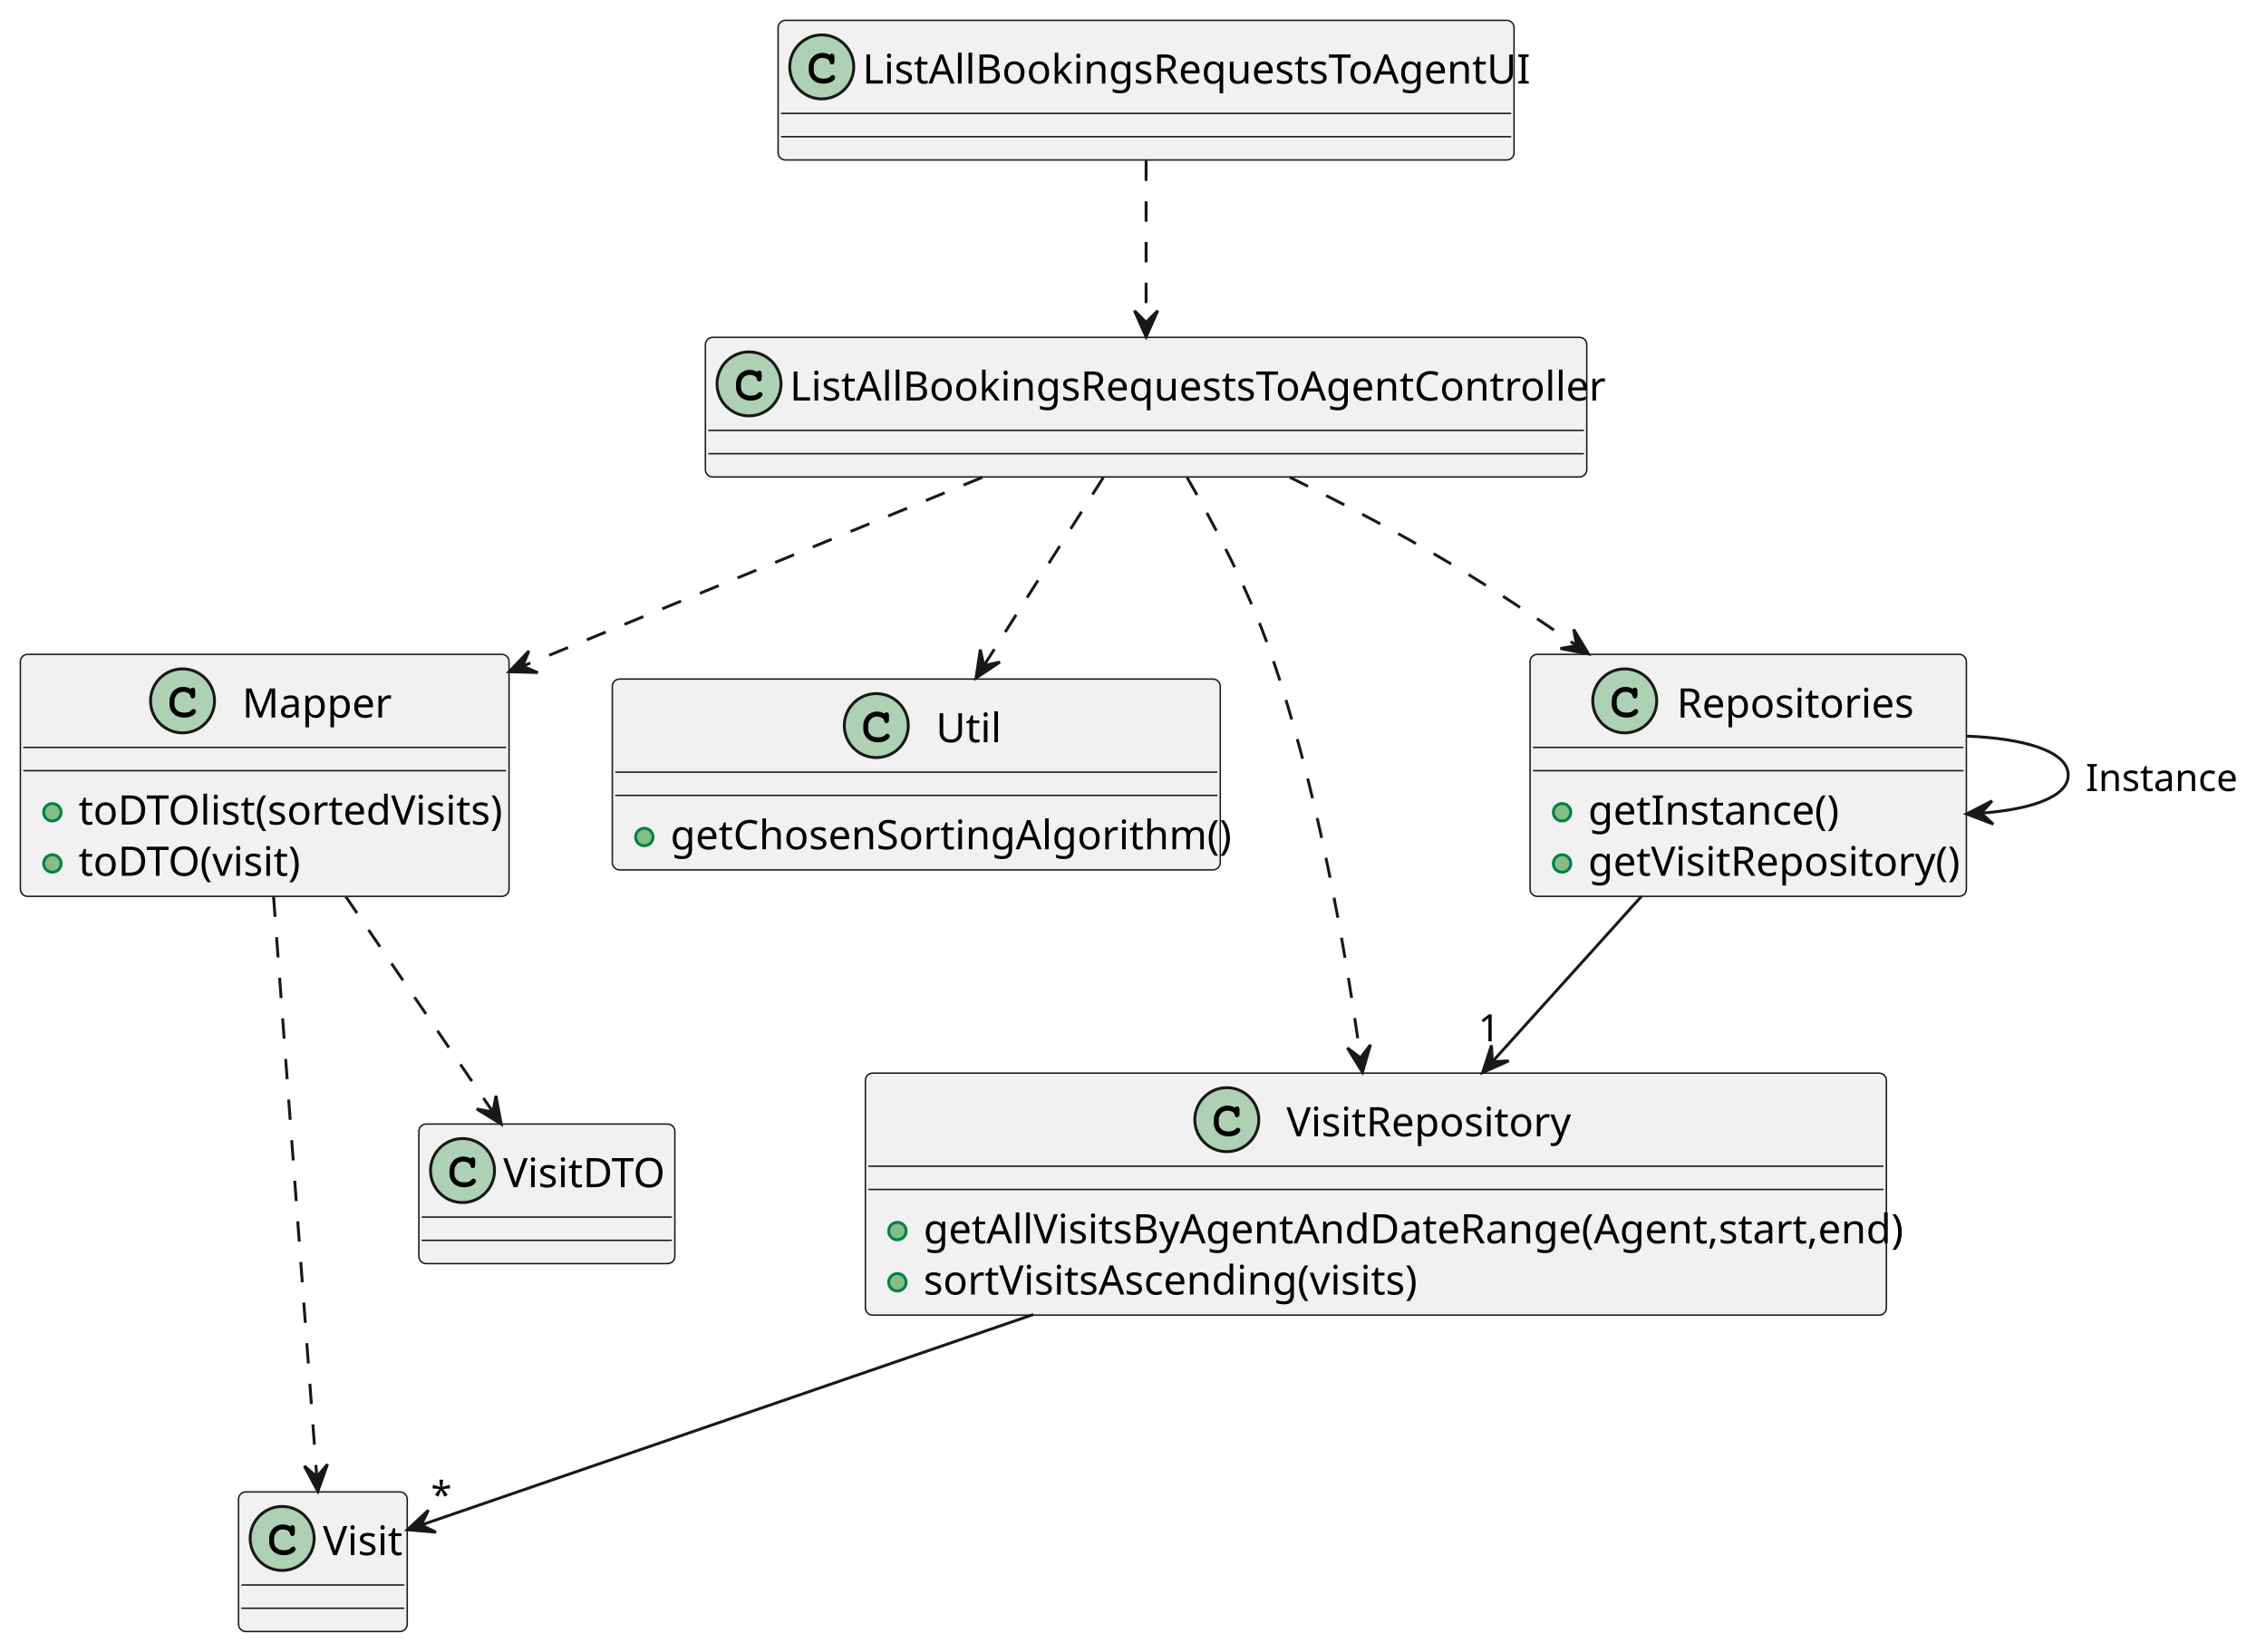
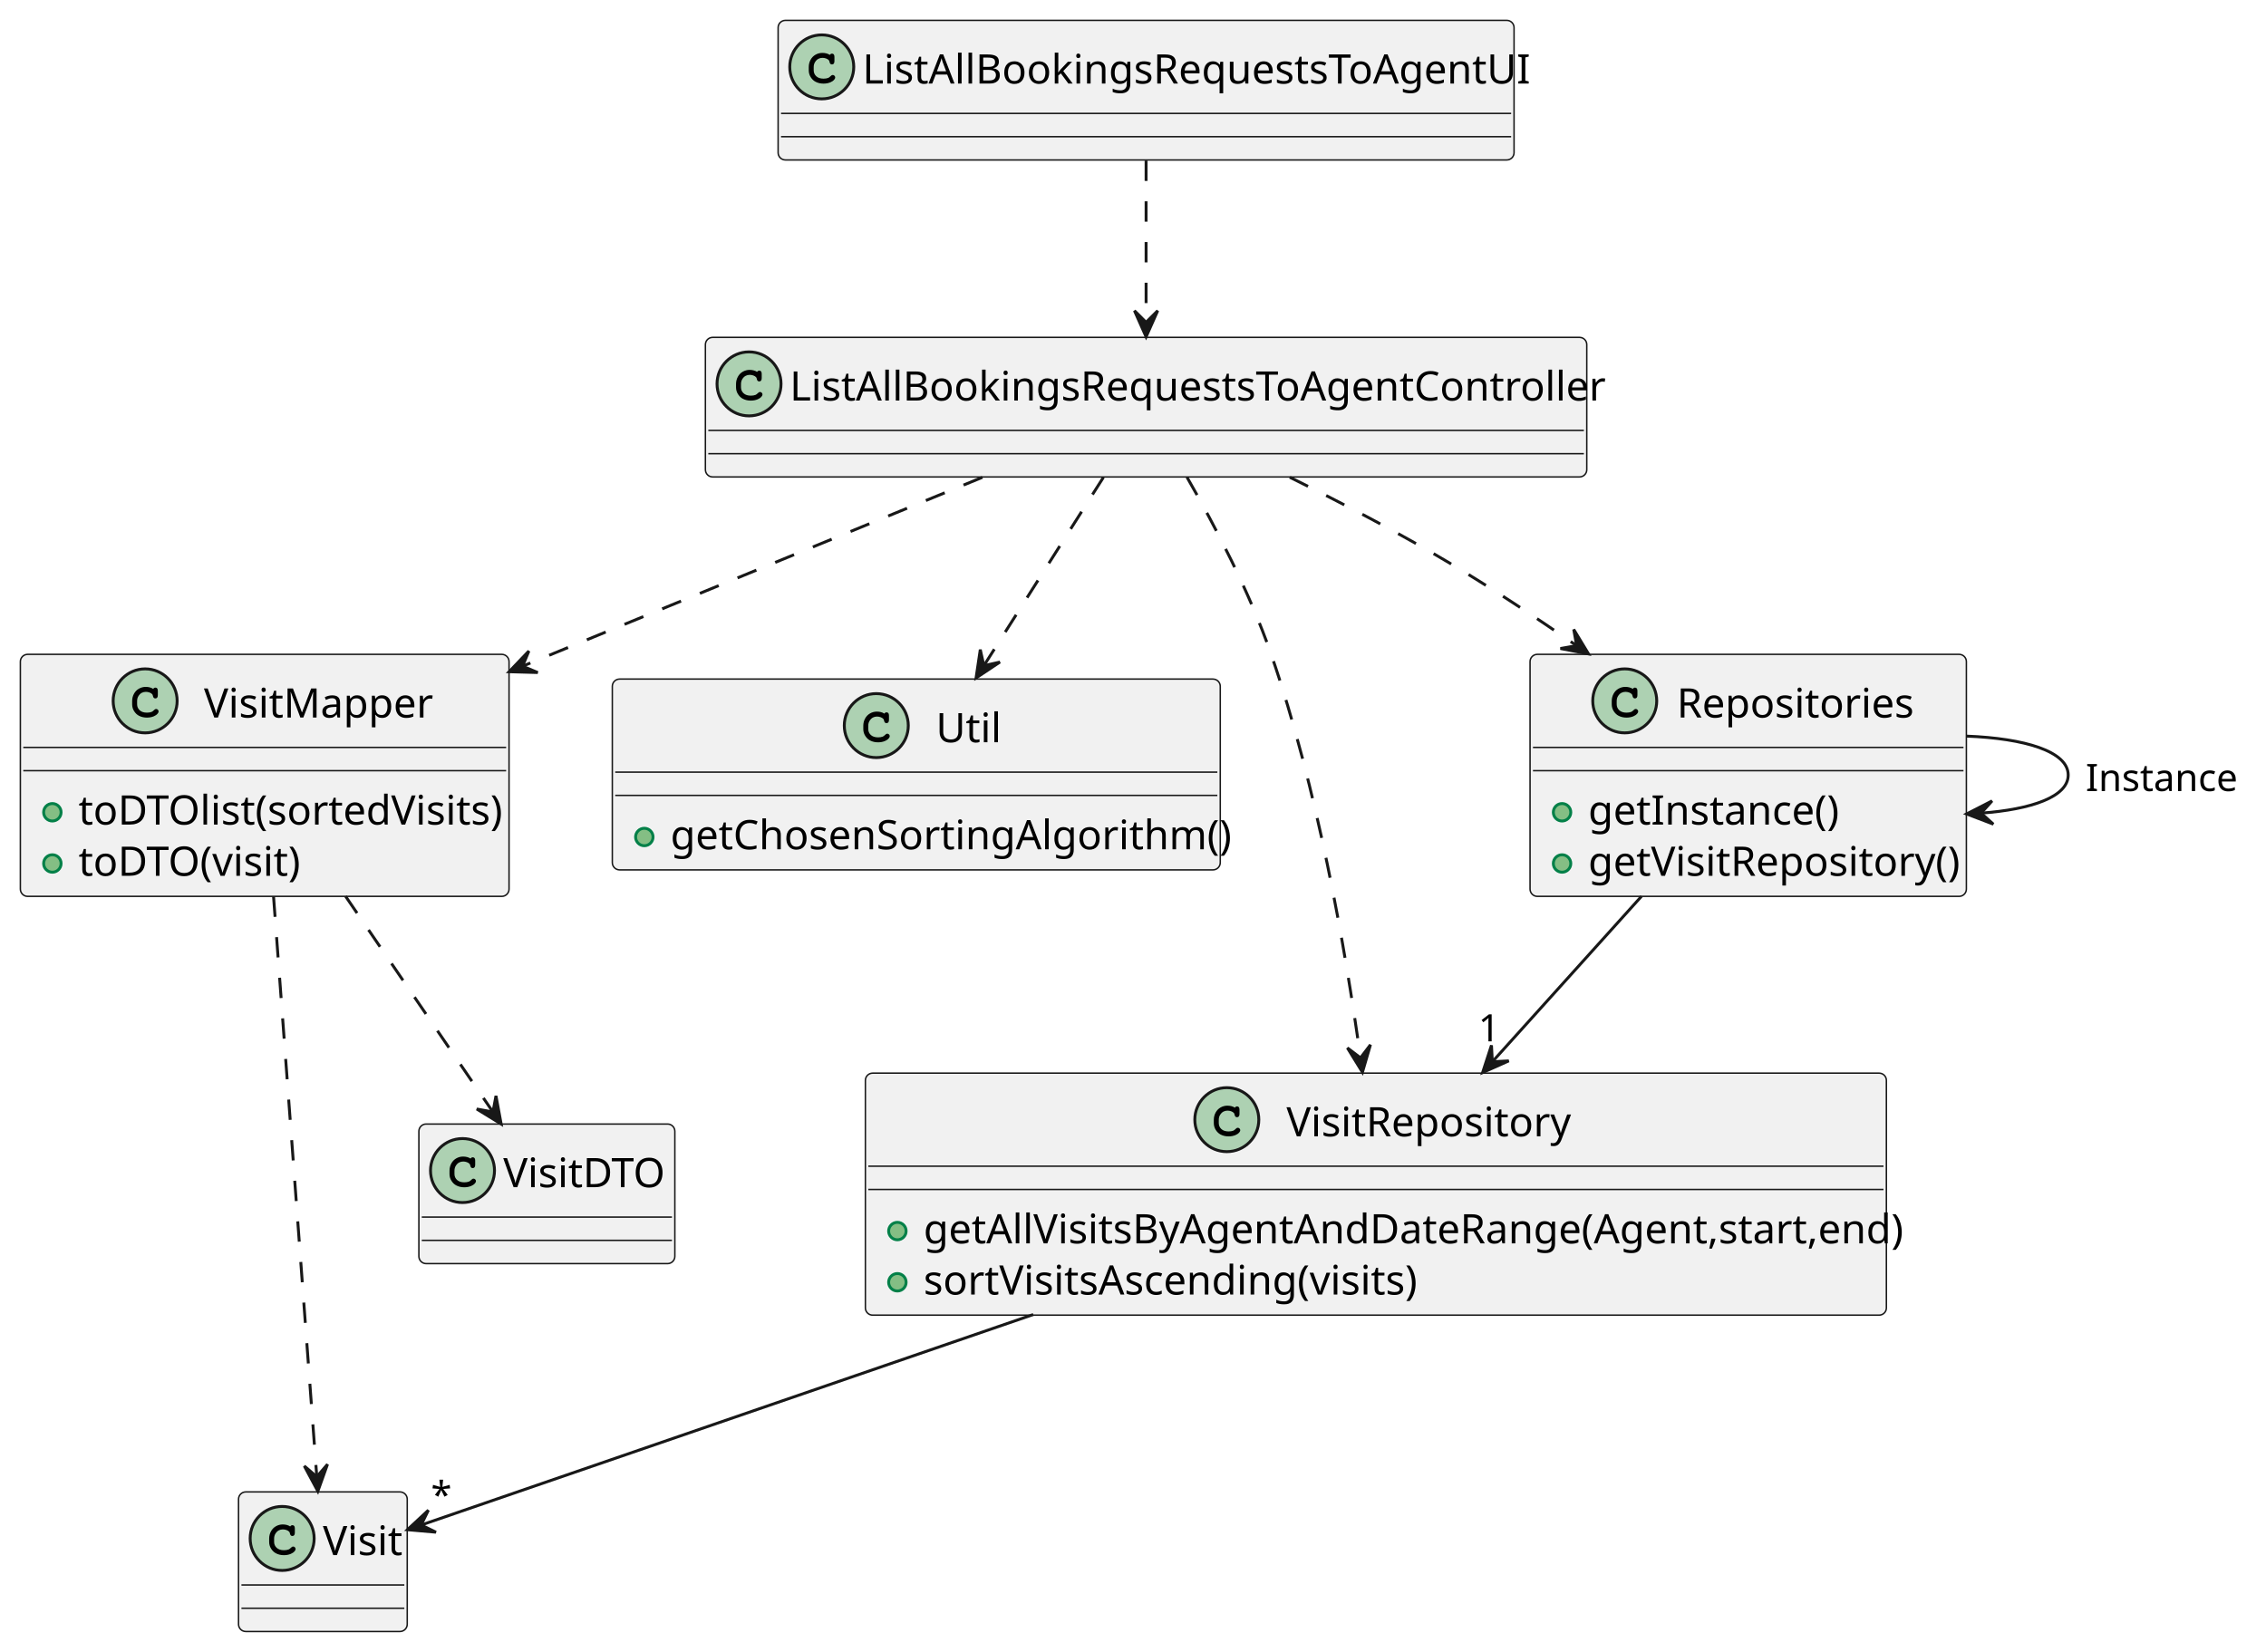
<svg xmlns="http://www.w3.org/2000/svg" contentStyleType="text/css" height="568px" preserveAspectRatio="none" style="width:779px;height:568px;background:#FFFFFF;" version="1.1" viewBox="0 0 779 568" width="779px" zoomAndPan="magnify">
  <defs />
  <g>
    <g id="elem_Visit">
      <rect codeLine="2" fill="#F1F1F1" height="48" id="Visit" rx="2.5" ry="2.5" style="stroke:#181818;stroke-width:0.5;" width="58" x="82" y="513" />
      <ellipse cx="97" cy="529" fill="#ADD1B2" rx="11" ry="11" style="stroke:#181818;stroke-width:1.0;" />
      <path d="M99.766,524.875 Q99.922,524.656 100.109,524.547 Q100.297,524.438 100.516,524.438 Q100.891,524.438 101.125,524.695 Q101.359,524.953 101.359,525.562 L101.359,527.016 Q101.359,527.625 101.125,527.891 Q100.891,528.156 100.516,528.156 Q100.172,528.156 99.969,527.953 Q99.766,527.766 99.656,527.25 Q99.609,526.891 99.422,526.703 Q99.094,526.328 98.484,526.109 Q97.875,525.891 97.25,525.891 Q96.484,525.891 95.852,526.219 Q95.219,526.547 94.727,527.297 Q94.234,528.047 94.234,529.078 L94.234,530.172 Q94.234,531.406 95.125,532.227 Q96.016,533.047 97.609,533.047 Q98.547,533.047 99.203,532.797 Q99.594,532.641 100.016,532.203 Q100.281,531.938 100.43,531.859 Q100.578,531.781 100.781,531.781 Q101.109,531.781 101.367,532.039 Q101.625,532.297 101.625,532.641 Q101.625,532.984 101.281,533.391 Q100.781,533.969 99.984,534.297 Q98.906,534.75 97.609,534.75 Q96.094,534.75 94.891,534.125 Q93.906,533.625 93.219,532.555 Q92.531,531.484 92.531,530.203 L92.531,529.047 Q92.531,527.719 93.148,526.57 Q93.766,525.422 94.859,524.805 Q95.953,524.188 97.188,524.188 Q97.922,524.188 98.57,524.352 Q99.219,524.516 99.766,524.875 Z " fill="#000000" />
      <text fill="#000000" font-family="sans-serif" font-size="14" lengthAdjust="spacing" textLength="26" x="111" y="534.729">Visit</text>
      <line style="stroke:#181818;stroke-width:0.5;" x1="83" x2="139" y1="545" y2="545" />
      <line style="stroke:#181818;stroke-width:0.5;" x1="83" x2="139" y1="553" y2="553" />
    </g>
-     <g id="elem_Mapper">
-       <rect codeLine="6" fill="#F1F1F1" height="83.219" id="Mapper" rx="2.5" ry="2.5" style="stroke:#181818;stroke-width:0.5;" width="168" x="7" y="225" />
-       <ellipse cx="62.75" cy="241" fill="#ADD1B2" rx="11" ry="11" style="stroke:#181818;stroke-width:1.0;" />
-       <path d="M65.516,236.875 Q65.672,236.656 65.859,236.547 Q66.047,236.438 66.266,236.438 Q66.641,236.438 66.875,236.695 Q67.109,236.953 67.109,237.562 L67.109,239.016 Q67.109,239.625 66.875,239.891 Q66.641,240.156 66.266,240.156 Q65.922,240.156 65.719,239.953 Q65.516,239.766 65.406,239.25 Q65.359,238.891 65.172,238.703 Q64.844,238.328 64.234,238.109 Q63.625,237.891 63,237.891 Q62.234,237.891 61.602,238.219 Q60.969,238.547 60.477,239.297 Q59.984,240.047 59.984,241.078 L59.984,242.172 Q59.984,243.406 60.875,244.227 Q61.766,245.047 63.359,245.047 Q64.297,245.047 64.953,244.797 Q65.344,244.641 65.766,244.203 Q66.031,243.938 66.18,243.859 Q66.328,243.781 66.531,243.781 Q66.859,243.781 67.117,244.039 Q67.375,244.297 67.375,244.641 Q67.375,244.984 67.031,245.391 Q66.531,245.969 65.734,246.297 Q64.656,246.75 63.359,246.75 Q61.844,246.75 60.641,246.125 Q59.656,245.625 58.969,244.555 Q58.281,243.484 58.281,242.203 L58.281,241.047 Q58.281,239.719 58.898,238.57 Q59.516,237.422 60.609,236.805 Q61.703,236.188 62.938,236.188 Q63.672,236.188 64.32,236.352 Q64.969,236.516 65.516,236.875 Z " fill="#000000" />
-       <text fill="#000000" font-family="sans-serif" font-size="14" lengthAdjust="spacing" textLength="48" x="83.25" y="246.728">Mapper</text>
+     <g id="elem_VisitMapper">
+       <rect codeLine="6" fill="#F1F1F1" height="83.219" id="VisitMapper" rx="2.5" ry="2.5" style="stroke:#181818;stroke-width:0.5;" width="168" x="7" y="225" />
+       <ellipse cx="49.9" cy="241" fill="#ADD1B2" rx="11" ry="11" style="stroke:#181818;stroke-width:1.0;" />
+       <path d="M52.666,236.875 Q52.822,236.656 53.009,236.547 Q53.197,236.438 53.416,236.438 Q53.791,236.438 54.025,236.695 Q54.259,236.953 54.259,237.562 L54.259,239.016 Q54.259,239.625 54.025,239.891 Q53.791,240.156 53.416,240.156 Q53.072,240.156 52.869,239.953 Q52.666,239.766 52.556,239.25 Q52.509,238.891 52.322,238.703 Q51.994,238.328 51.384,238.109 Q50.775,237.891 50.15,237.891 Q49.384,237.891 48.752,238.219 Q48.119,238.547 47.627,239.297 Q47.134,240.047 47.134,241.078 L47.134,242.172 Q47.134,243.406 48.025,244.227 Q48.916,245.047 50.509,245.047 Q51.447,245.047 52.103,244.797 Q52.494,244.641 52.916,244.203 Q53.181,243.938 53.33,243.859 Q53.478,243.781 53.681,243.781 Q54.009,243.781 54.267,244.039 Q54.525,244.297 54.525,244.641 Q54.525,244.984 54.181,245.391 Q53.681,245.969 52.884,246.297 Q51.806,246.75 50.509,246.75 Q48.994,246.75 47.791,246.125 Q46.806,245.625 46.119,244.555 Q45.431,243.484 45.431,242.203 L45.431,241.047 Q45.431,239.719 46.048,238.57 Q46.666,237.422 47.759,236.805 Q48.853,236.188 50.087,236.188 Q50.822,236.188 51.47,236.352 Q52.119,236.516 52.666,236.875 Z " fill="#000000" />
+       <text fill="#000000" font-family="sans-serif" font-size="14" lengthAdjust="spacing" textLength="74" x="70.1" y="246.728">VisitMapper</text>
      <line style="stroke:#181818;stroke-width:0.5;" x1="8" x2="174" y1="257" y2="257" />
      <line style="stroke:#181818;stroke-width:0.5;" x1="8" x2="174" y1="265" y2="265" />
      <ellipse cx="18" cy="279.305" fill="#84BE84" rx="3" ry="3" style="stroke:#038048;stroke-width:1.0;" />
      <text fill="#000000" font-family="sans-serif" font-size="14" lengthAdjust="spacing" textLength="142" x="27" y="283.533">toDTOlist(sortedVisits)</text>
      <ellipse cx="18" cy="296.914" fill="#84BE84" rx="3" ry="3" style="stroke:#038048;stroke-width:1.0;" />
      <text fill="#000000" font-family="sans-serif" font-size="14" lengthAdjust="spacing" textLength="76" x="27" y="301.143">toDTO(visit)</text>
    </g>
    <g id="elem_VisitDTO">
      <rect codeLine="13" fill="#F1F1F1" height="48" id="VisitDTO" rx="2.5" ry="2.5" style="stroke:#181818;stroke-width:0.5;" width="88" x="144" y="386.5" />
      <ellipse cx="159" cy="402.5" fill="#ADD1B2" rx="11" ry="11" style="stroke:#181818;stroke-width:1.0;" />
      <path d="M161.766,398.375 Q161.922,398.156 162.109,398.047 Q162.297,397.938 162.516,397.938 Q162.891,397.938 163.125,398.195 Q163.359,398.453 163.359,399.062 L163.359,400.516 Q163.359,401.125 163.125,401.391 Q162.891,401.656 162.516,401.656 Q162.172,401.656 161.969,401.453 Q161.766,401.266 161.656,400.75 Q161.609,400.391 161.422,400.203 Q161.094,399.828 160.484,399.609 Q159.875,399.391 159.25,399.391 Q158.484,399.391 157.852,399.719 Q157.219,400.047 156.727,400.797 Q156.234,401.547 156.234,402.578 L156.234,403.672 Q156.234,404.906 157.125,405.727 Q158.016,406.547 159.609,406.547 Q160.547,406.547 161.203,406.297 Q161.594,406.141 162.016,405.703 Q162.281,405.438 162.43,405.359 Q162.578,405.281 162.781,405.281 Q163.109,405.281 163.367,405.539 Q163.625,405.797 163.625,406.141 Q163.625,406.484 163.281,406.891 Q162.781,407.469 161.984,407.797 Q160.906,408.25 159.609,408.25 Q158.094,408.25 156.891,407.625 Q155.906,407.125 155.219,406.055 Q154.531,404.984 154.531,403.703 L154.531,402.547 Q154.531,401.219 155.148,400.07 Q155.766,398.922 156.859,398.305 Q157.953,397.688 159.188,397.688 Q159.922,397.688 160.57,397.852 Q161.219,398.016 161.766,398.375 Z " fill="#000000" />
      <text fill="#000000" font-family="sans-serif" font-size="14" lengthAdjust="spacing" textLength="56" x="173" y="408.228">VisitDTO</text>
      <line style="stroke:#181818;stroke-width:0.5;" x1="145" x2="231" y1="418.5" y2="418.5" />
      <line style="stroke:#181818;stroke-width:0.5;" x1="145" x2="231" y1="426.5" y2="426.5" />
    </g>
    <g id="elem_Util">
      <rect codeLine="17" fill="#F1F1F1" height="65.609" id="Util" rx="2.5" ry="2.5" style="stroke:#181818;stroke-width:0.5;" width="209" x="210.5" y="233.5" />
      <ellipse cx="301.25" cy="249.5" fill="#ADD1B2" rx="11" ry="11" style="stroke:#181818;stroke-width:1.0;" />
      <path d="M304.016,245.375 Q304.172,245.156 304.359,245.047 Q304.547,244.938 304.766,244.938 Q305.141,244.938 305.375,245.195 Q305.609,245.453 305.609,246.062 L305.609,247.516 Q305.609,248.125 305.375,248.391 Q305.141,248.656 304.766,248.656 Q304.422,248.656 304.219,248.453 Q304.016,248.266 303.906,247.75 Q303.859,247.391 303.672,247.203 Q303.344,246.828 302.734,246.609 Q302.125,246.391 301.5,246.391 Q300.734,246.391 300.102,246.719 Q299.469,247.047 298.977,247.797 Q298.484,248.547 298.484,249.578 L298.484,250.672 Q298.484,251.906 299.375,252.727 Q300.266,253.547 301.859,253.547 Q302.797,253.547 303.453,253.297 Q303.844,253.141 304.266,252.703 Q304.531,252.438 304.68,252.359 Q304.828,252.281 305.031,252.281 Q305.359,252.281 305.617,252.539 Q305.875,252.797 305.875,253.141 Q305.875,253.484 305.531,253.891 Q305.031,254.469 304.234,254.797 Q303.156,255.25 301.859,255.25 Q300.344,255.25 299.141,254.625 Q298.156,254.125 297.469,253.055 Q296.781,251.984 296.781,250.703 L296.781,249.547 Q296.781,248.219 297.398,247.07 Q298.016,245.922 299.109,245.305 Q300.203,244.688 301.438,244.688 Q302.172,244.688 302.82,244.852 Q303.469,245.016 304.016,245.375 Z " fill="#000000" />
      <text fill="#000000" font-family="sans-serif" font-size="14" lengthAdjust="spacing" textLength="19" x="321.75" y="255.228">Util</text>
      <line style="stroke:#181818;stroke-width:0.5;" x1="211.5" x2="418.5" y1="265.5" y2="265.5" />
      <line style="stroke:#181818;stroke-width:0.5;" x1="211.5" x2="418.5" y1="273.5" y2="273.5" />
      <ellipse cx="221.5" cy="287.805" fill="#84BE84" rx="3" ry="3" style="stroke:#038048;stroke-width:1.0;" />
      <text fill="#000000" font-family="sans-serif" font-size="14" lengthAdjust="spacing" textLength="183" x="230.5" y="292.033">getChosenSortingAlgorithm()</text>
    </g>
    <g id="elem_ListAllBookingsRequestsToAgentUI">
      <rect codeLine="25" fill="#F1F1F1" height="48" id="ListAllBookingsRequestsToAgentUI" rx="2.5" ry="2.5" style="stroke:#181818;stroke-width:0.5;" width="253" x="267.5" y="7" />
      <ellipse cx="282.5" cy="23" fill="#ADD1B2" rx="11" ry="11" style="stroke:#181818;stroke-width:1.0;" />
      <path d="M285.266,18.875 Q285.422,18.656 285.609,18.547 Q285.797,18.438 286.016,18.438 Q286.391,18.438 286.625,18.695 Q286.859,18.953 286.859,19.562 L286.859,21.016 Q286.859,21.625 286.625,21.891 Q286.391,22.156 286.016,22.156 Q285.672,22.156 285.469,21.953 Q285.266,21.766 285.156,21.25 Q285.109,20.891 284.922,20.703 Q284.594,20.328 283.984,20.109 Q283.375,19.891 282.75,19.891 Q281.984,19.891 281.352,20.219 Q280.719,20.547 280.227,21.297 Q279.734,22.047 279.734,23.078 L279.734,24.172 Q279.734,25.406 280.625,26.227 Q281.516,27.047 283.109,27.047 Q284.047,27.047 284.703,26.797 Q285.094,26.641 285.516,26.203 Q285.781,25.938 285.93,25.859 Q286.078,25.781 286.281,25.781 Q286.609,25.781 286.867,26.039 Q287.125,26.297 287.125,26.641 Q287.125,26.984 286.781,27.391 Q286.281,27.969 285.484,28.297 Q284.406,28.75 283.109,28.75 Q281.594,28.75 280.391,28.125 Q279.406,27.625 278.719,26.555 Q278.031,25.484 278.031,24.203 L278.031,23.047 Q278.031,21.719 278.648,20.57 Q279.266,19.422 280.359,18.805 Q281.453,18.188 282.688,18.188 Q283.422,18.188 284.07,18.352 Q284.719,18.516 285.266,18.875 Z " fill="#000000" />
      <text fill="#000000" font-family="sans-serif" font-size="14" lengthAdjust="spacing" textLength="221" x="296.5" y="28.729">ListAllBookingsRequestsToAgentUI</text>
      <line style="stroke:#181818;stroke-width:0.5;" x1="268.5" x2="519.5" y1="39" y2="39" />
      <line style="stroke:#181818;stroke-width:0.5;" x1="268.5" x2="519.5" y1="47" y2="47" />
    </g>
    <g id="elem_ListAllBookingsRequestsToAgentController">
      <rect codeLine="31" fill="#F1F1F1" height="48" id="ListAllBookingsRequestsToAgentController" rx="2.5" ry="2.5" style="stroke:#181818;stroke-width:0.5;" width="303" x="242.5" y="116" />
      <ellipse cx="257.5" cy="132" fill="#ADD1B2" rx="11" ry="11" style="stroke:#181818;stroke-width:1.0;" />
      <path d="M260.266,127.875 Q260.422,127.656 260.609,127.547 Q260.797,127.438 261.016,127.438 Q261.391,127.438 261.625,127.695 Q261.859,127.953 261.859,128.562 L261.859,130.016 Q261.859,130.625 261.625,130.891 Q261.391,131.156 261.016,131.156 Q260.672,131.156 260.469,130.953 Q260.266,130.766 260.156,130.25 Q260.109,129.891 259.922,129.703 Q259.594,129.328 258.984,129.109 Q258.375,128.891 257.75,128.891 Q256.984,128.891 256.352,129.219 Q255.719,129.547 255.227,130.297 Q254.734,131.047 254.734,132.078 L254.734,133.172 Q254.734,134.406 255.625,135.227 Q256.516,136.047 258.109,136.047 Q259.047,136.047 259.703,135.797 Q260.094,135.641 260.516,135.203 Q260.781,134.938 260.93,134.859 Q261.078,134.781 261.281,134.781 Q261.609,134.781 261.867,135.039 Q262.125,135.297 262.125,135.641 Q262.125,135.984 261.781,136.391 Q261.281,136.969 260.484,137.297 Q259.406,137.75 258.109,137.75 Q256.594,137.75 255.391,137.125 Q254.406,136.625 253.719,135.555 Q253.031,134.484 253.031,133.203 L253.031,132.047 Q253.031,130.719 253.648,129.57 Q254.266,128.422 255.359,127.805 Q256.453,127.188 257.688,127.188 Q258.422,127.188 259.07,127.352 Q259.719,127.516 260.266,127.875 Z " fill="#000000" />
      <text fill="#000000" font-family="sans-serif" font-size="14" lengthAdjust="spacing" textLength="271" x="271.5" y="137.728">ListAllBookingsRequestsToAgentController</text>
      <line style="stroke:#181818;stroke-width:0.5;" x1="243.5" x2="544.5" y1="148" y2="148" />
      <line style="stroke:#181818;stroke-width:0.5;" x1="243.5" x2="544.5" y1="156" y2="156" />
    </g>
    <g id="elem_VisitRepository">
      <rect codeLine="36" fill="#F1F1F1" height="83.219" id="VisitRepository" rx="2.5" ry="2.5" style="stroke:#181818;stroke-width:0.5;" width="351" x="297.5" y="369" />
      <ellipse cx="421.75" cy="385" fill="#ADD1B2" rx="11" ry="11" style="stroke:#181818;stroke-width:1.0;" />
      <path d="M424.516,380.875 Q424.672,380.656 424.859,380.547 Q425.047,380.438 425.266,380.438 Q425.641,380.438 425.875,380.695 Q426.109,380.953 426.109,381.562 L426.109,383.016 Q426.109,383.625 425.875,383.891 Q425.641,384.156 425.266,384.156 Q424.922,384.156 424.719,383.953 Q424.516,383.766 424.406,383.25 Q424.359,382.891 424.172,382.703 Q423.844,382.328 423.234,382.109 Q422.625,381.891 422,381.891 Q421.234,381.891 420.602,382.219 Q419.969,382.547 419.477,383.297 Q418.984,384.047 418.984,385.078 L418.984,386.172 Q418.984,387.406 419.875,388.227 Q420.766,389.047 422.359,389.047 Q423.297,389.047 423.953,388.797 Q424.344,388.641 424.766,388.203 Q425.031,387.938 425.18,387.859 Q425.328,387.781 425.531,387.781 Q425.859,387.781 426.117,388.039 Q426.375,388.297 426.375,388.641 Q426.375,388.984 426.031,389.391 Q425.531,389.969 424.734,390.297 Q423.656,390.75 422.359,390.75 Q420.844,390.75 419.641,390.125 Q418.656,389.625 417.969,388.555 Q417.281,387.484 417.281,386.203 L417.281,385.047 Q417.281,383.719 417.898,382.57 Q418.516,381.422 419.609,380.805 Q420.703,380.188 421.938,380.188 Q422.672,380.188 423.32,380.352 Q423.969,380.516 424.516,380.875 Z " fill="#000000" />
      <text fill="#000000" font-family="sans-serif" font-size="14" lengthAdjust="spacing" textLength="94" x="442.25" y="390.728">VisitRepository</text>
      <line style="stroke:#181818;stroke-width:0.5;" x1="298.5" x2="647.5" y1="401" y2="401" />
      <line style="stroke:#181818;stroke-width:0.5;" x1="298.5" x2="647.5" y1="409" y2="409" />
      <ellipse cx="308.5" cy="423.305" fill="#84BE84" rx="3" ry="3" style="stroke:#038048;stroke-width:1.0;" />
      <text fill="#000000" font-family="sans-serif" font-size="14" lengthAdjust="spacing" textLength="325" x="317.5" y="427.533">getAllVisitsByAgentAndDateRange(Agent,start,end)</text>
      <ellipse cx="308.5" cy="440.914" fill="#84BE84" rx="3" ry="3" style="stroke:#038048;stroke-width:1.0;" />
      <text fill="#000000" font-family="sans-serif" font-size="14" lengthAdjust="spacing" textLength="164" x="317.5" y="445.143">sortVisitsAscending(visits)</text>
    </g>
    <g id="elem_Repositories">
      <rect codeLine="46" fill="#F1F1F1" height="83.219" id="Repositories" rx="2.5" ry="2.5" style="stroke:#181818;stroke-width:0.5;" width="150" x="526" y="225" />
      <ellipse cx="558.55" cy="241" fill="#ADD1B2" rx="11" ry="11" style="stroke:#181818;stroke-width:1.0;" />
      <path d="M561.316,236.875 Q561.472,236.656 561.659,236.547 Q561.847,236.438 562.066,236.438 Q562.441,236.438 562.675,236.695 Q562.909,236.953 562.909,237.562 L562.909,239.016 Q562.909,239.625 562.675,239.891 Q562.441,240.156 562.066,240.156 Q561.722,240.156 561.519,239.953 Q561.316,239.766 561.206,239.25 Q561.159,238.891 560.972,238.703 Q560.644,238.328 560.034,238.109 Q559.425,237.891 558.8,237.891 Q558.034,237.891 557.402,238.219 Q556.769,238.547 556.277,239.297 Q555.784,240.047 555.784,241.078 L555.784,242.172 Q555.784,243.406 556.675,244.227 Q557.566,245.047 559.159,245.047 Q560.097,245.047 560.753,244.797 Q561.144,244.641 561.566,244.203 Q561.831,243.938 561.98,243.859 Q562.128,243.781 562.331,243.781 Q562.659,243.781 562.917,244.039 Q563.175,244.297 563.175,244.641 Q563.175,244.984 562.831,245.391 Q562.331,245.969 561.534,246.297 Q560.456,246.75 559.159,246.75 Q557.644,246.75 556.441,246.125 Q555.456,245.625 554.769,244.555 Q554.081,243.484 554.081,242.203 L554.081,241.047 Q554.081,239.719 554.698,238.57 Q555.316,237.422 556.409,236.805 Q557.503,236.188 558.737,236.188 Q559.472,236.188 560.12,236.352 Q560.769,236.516 561.316,236.875 Z " fill="#000000" />
      <text fill="#000000" font-family="sans-serif" font-size="14" lengthAdjust="spacing" textLength="79" x="576.45" y="246.728">Repositories</text>
      <line style="stroke:#181818;stroke-width:0.5;" x1="527" x2="675" y1="257" y2="257" />
      <line style="stroke:#181818;stroke-width:0.5;" x1="527" x2="675" y1="265" y2="265" />
      <ellipse cx="537" cy="279.305" fill="#84BE84" rx="3" ry="3" style="stroke:#038048;stroke-width:1.0;" />
      <text fill="#000000" font-family="sans-serif" font-size="14" lengthAdjust="spacing" textLength="83" x="546" y="283.533">getInstance()</text>
      <ellipse cx="537" cy="296.914" fill="#84BE84" rx="3" ry="3" style="stroke:#038048;stroke-width:1.0;" />
      <text fill="#000000" font-family="sans-serif" font-size="14" lengthAdjust="spacing" textLength="124" x="546" y="301.143">getVisitRepository()</text>
    </g>
    <g id="link_ListAllBookingsRequestsToAgentUI_ListAllBookingsRequestsToAgentController">
      <path codeLine="54" d="M394,55.22 C394,71.48 394,93.32 394,110.62 " fill="none" id="ListAllBookingsRequestsToAgentUI-to-ListAllBookingsRequestsToAgentController" style="stroke:#181818;stroke-width:1.0;stroke-dasharray:7.0,7.0;" />
      <polygon fill="#181818" points="394,115.83,398,106.83,394,110.83,390,106.83,394,115.83" style="stroke:#181818;stroke-width:1.0;" />
    </g>
    <g id="link_ListAllBookingsRequestsToAgentController_Repositories">
      <path codeLine="55" d="M443.4,164.11 C461.23,172.92 481.3,183.41 499,194 C513.21,202.51 528.04,212.32 541.86,221.9 " fill="none" id="ListAllBookingsRequestsToAgentController-to-Repositories" style="stroke:#181818;stroke-width:1.0;stroke-dasharray:7.0,7.0;" />
      <polygon fill="#181818" points="546.11,224.86,541.013,216.433,542.008,222.001,536.439,222.996,546.11,224.86" style="stroke:#181818;stroke-width:1.0;" />
    </g>
    <g id="link_ListAllBookingsRequestsToAgentController_VisitRepository">
      <path codeLine="56" d="M408.07,164.11 C417.52,180.56 429.56,203.48 437,225 C452.87,270.9 462.46,325.78 467.7,363.7 " fill="none" id="ListAllBookingsRequestsToAgentController-to-VisitRepository" style="stroke:#181818;stroke-width:1.0;stroke-dasharray:7.0,7.0;" />
      <polygon fill="#181818" points="468.38,368.7,471.136,359.245,467.709,363.745,463.208,360.318,468.38,368.7" style="stroke:#181818;stroke-width:1.0;" />
    </g>
-     <g id="link_ListAllBookingsRequestsToAgentController_Mapper">
-       <path codeLine="57" d="M337.72,164.13 C293.45,182.31 230.94,208 179.92,228.96 " fill="none" id="ListAllBookingsRequestsToAgentController-to-Mapper" style="stroke:#181818;stroke-width:1.0;stroke-dasharray:7.0,7.0;" />
+     <g id="link_ListAllBookingsRequestsToAgentController_VisitMapper">
+       <path codeLine="57" d="M337.72,164.13 C293.45,182.31 230.94,208 179.92,228.96 " fill="none" id="ListAllBookingsRequestsToAgentController-to-VisitMapper" style="stroke:#181818;stroke-width:1.0;stroke-dasharray:7.0,7.0;" />
      <polygon fill="#181818" points="175.02,230.98,184.865,231.252,179.643,229.076,181.819,223.855,175.02,230.98" style="stroke:#181818;stroke-width:1.0;" />
    </g>
    <g id="link_ListAllBookingsRequestsToAgentController_Util">
      <path codeLine="58" d="M379.33,164.13 C367.83,182.25 351.61,207.8 338.34,228.72 " fill="none" id="ListAllBookingsRequestsToAgentController-to-Util" style="stroke:#181818;stroke-width:1.0;stroke-dasharray:7.0,7.0;" />
      <polygon fill="#181818" points="335.55,233.11,343.752,227.657,338.231,228.889,336.999,223.368,335.55,233.11" style="stroke:#181818;stroke-width:1.0;" />
    </g>
-     <g id="link_Mapper_VisitDTO">
-       <path codeLine="59" d="M118.8,308.19 C135,331.91 155,361.18 169.32,382.16 " fill="none" id="Mapper-to-VisitDTO" style="stroke:#181818;stroke-width:1.0;stroke-dasharray:7.0,7.0;" />
+     <g id="link_VisitMapper_VisitDTO">
+       <path codeLine="59" d="M118.8,308.19 C135,331.91 155,361.18 169.32,382.16 " fill="none" id="VisitMapper-to-VisitDTO" style="stroke:#181818;stroke-width:1.0;stroke-dasharray:7.0,7.0;" />
      <polygon fill="#181818" points="172.29,386.5,170.503,376.815,169.464,382.375,163.903,381.336,172.29,386.5" style="stroke:#181818;stroke-width:1.0;" />
    </g>
-     <g id="link_Mapper_Visit">
-       <path codeLine="60" d="M94.04,308.28 C98.14,363.34 105.34,460.05 108.9,507.75 " fill="none" id="Mapper-to-Visit" style="stroke:#181818;stroke-width:1.0;stroke-dasharray:7.0,7.0;" />
+     <g id="link_VisitMapper_Visit">
+       <path codeLine="60" d="M94.04,308.28 C98.14,363.34 105.34,460.05 108.9,507.75 " fill="none" id="VisitMapper-to-Visit" style="stroke:#181818;stroke-width:1.0;stroke-dasharray:7.0,7.0;" />
      <polygon fill="#181818" points="109.27,512.77,112.59,503.498,108.898,507.784,104.612,504.092,109.27,512.77" style="stroke:#181818;stroke-width:1.0;" />
    </g>
    <g id="link_VisitRepository_Visit">
      <path codeLine="63" d="M355.22,452.01 C281.79,477.26 192.49,507.98 144.83,524.37 " fill="none" id="VisitRepository-to-Visit" style="stroke:#181818;stroke-width:1.0;" />
      <polygon fill="#181818" points="140.06,526,149.872,526.851,144.787,524.372,147.267,519.287,140.06,526" style="stroke:#181818;stroke-width:1.0;" />
      <text fill="#000000" font-family="sans-serif" font-size="13" lengthAdjust="spacing" textLength="5" x="148.147" y="518.671">*</text>
    </g>
    <g id="link_Repositories_Repositories">
      <path codeLine="65" d="M676.06,253.12 C695.94,253.88 711,258.34 711,266.5 C711,273.96 698.42,278.32 681.08,279.6 " fill="none" id="Repositories-to-Repositories" style="stroke:#181818;stroke-width:1.0;" />
      <polygon fill="#181818" points="676.06,279.88,685.264,283.385,681.053,279.608,684.829,275.397,676.06,279.88" style="stroke:#181818;stroke-width:1.0;" />
      <text fill="#000000" font-family="sans-serif" font-size="13" lengthAdjust="spacing" textLength="49" x="717" y="271.995">Instance</text>
    </g>
    <g id="link_Repositories_VisitRepository">
      <path codeLine="67" d="M564.32,308.19 C548.39,325.87 529.67,346.63 513.35,364.74 " fill="none" id="Repositories-to-VisitRepository" style="stroke:#181818;stroke-width:1.0;" />
      <polygon fill="#181818" points="509.69,368.8,518.684,364.786,513.035,365.084,512.737,359.435,509.69,368.8" style="stroke:#181818;stroke-width:1.0;" />
      <text fill="#000000" font-family="sans-serif" font-size="13" lengthAdjust="spacing" textLength="7" x="508.187" y="358.075">1</text>
    </g>
  </g>
</svg>
